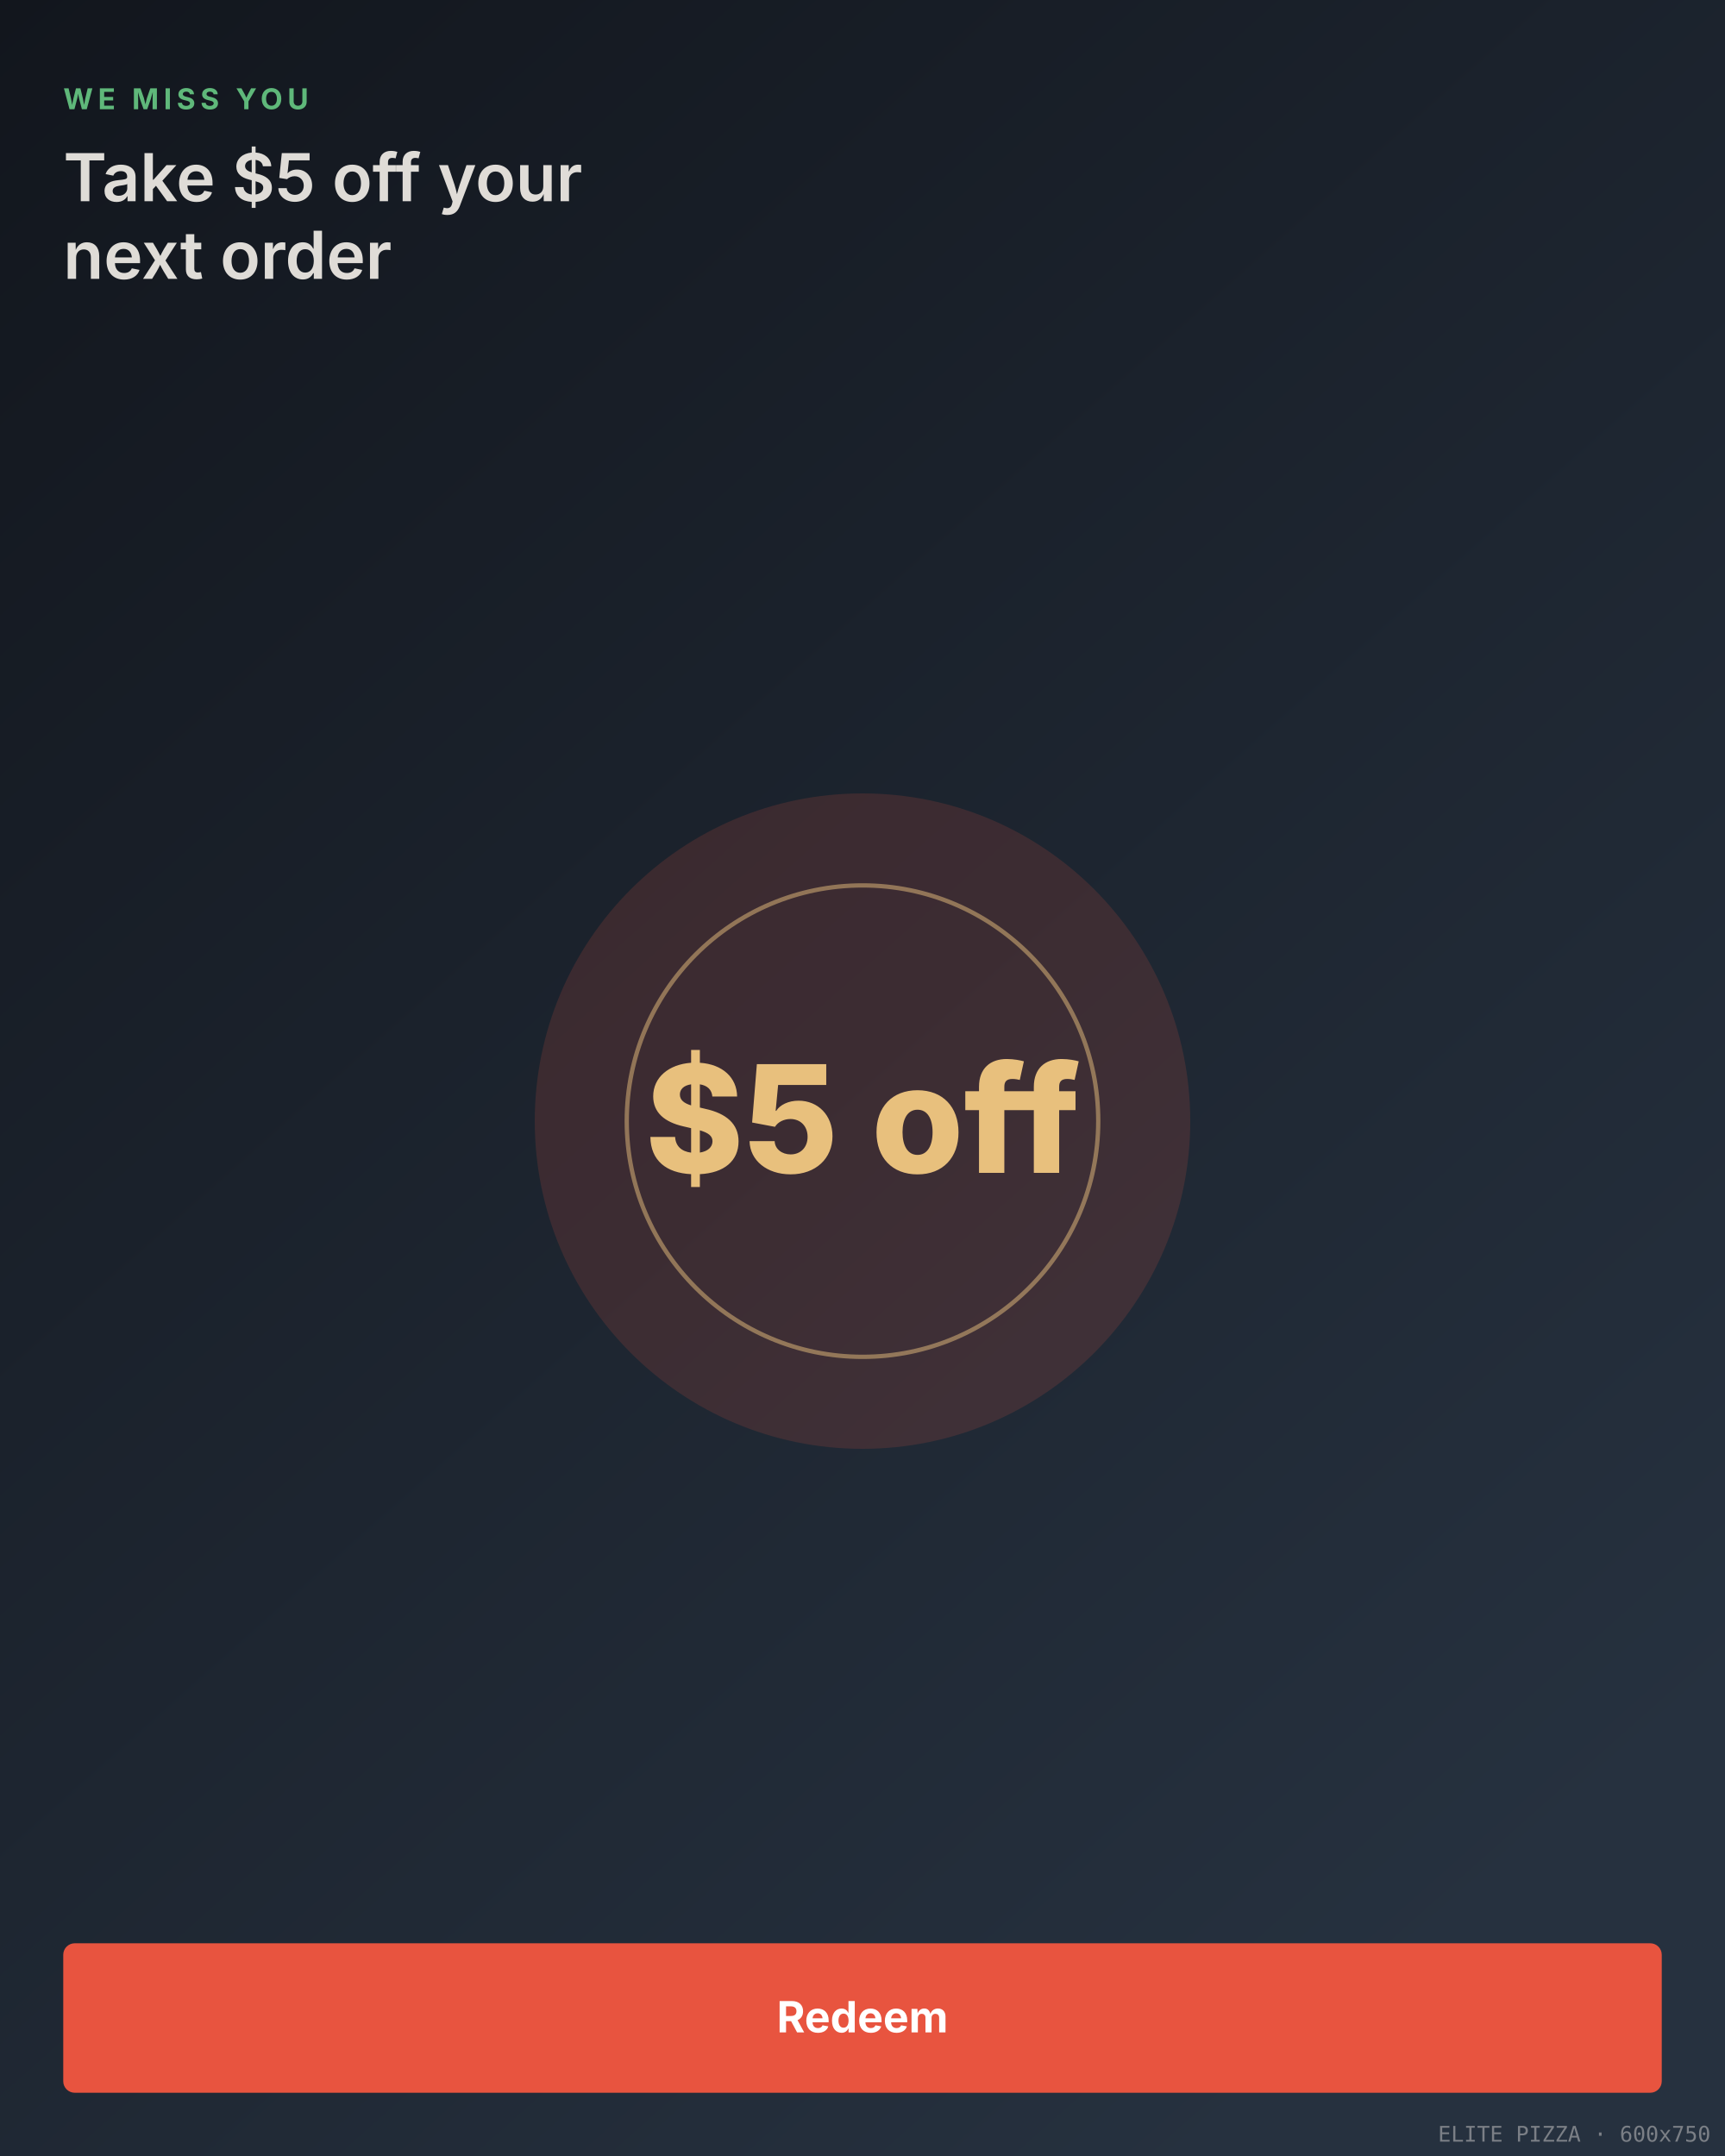
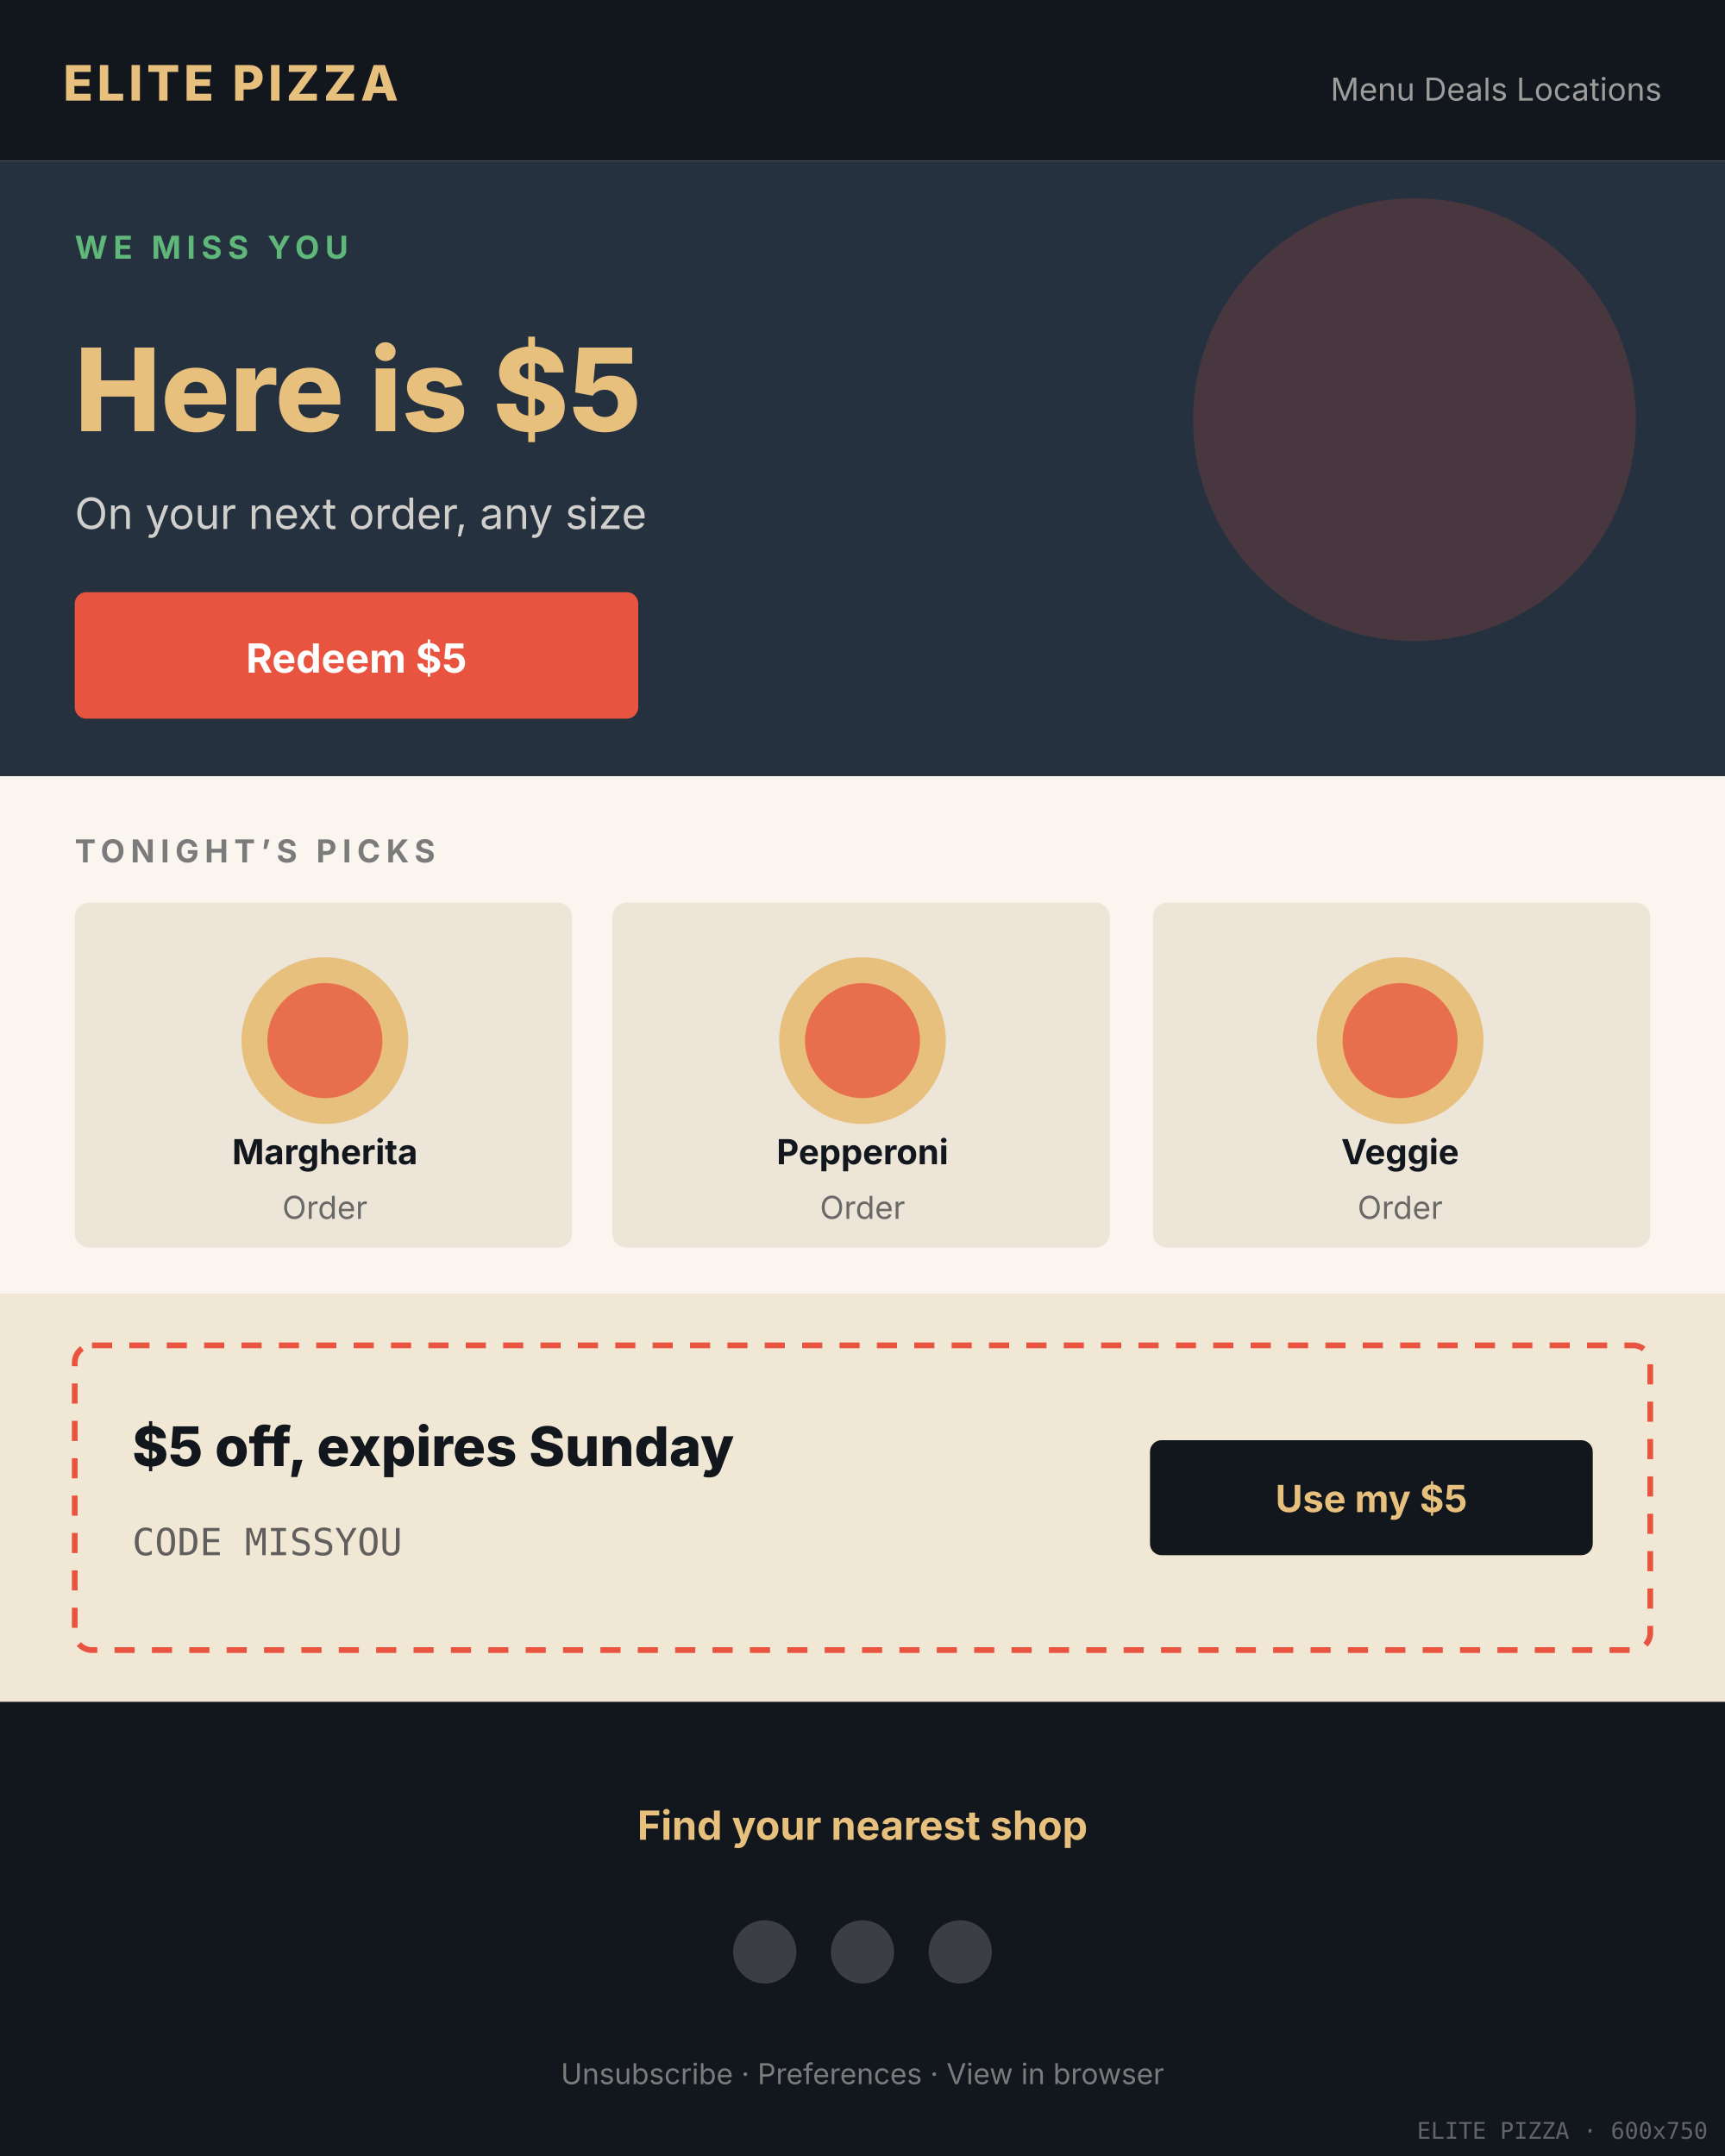
- <svg xmlns="http://www.w3.org/2000/svg" width="600" height="750" viewBox="0 0 600 750" role="img" aria-label="$5 off — placeholder creative, 600 by 750">
-   <defs>
-     <linearGradient id="gcr-08" x1="0" y1="0" x2="0.7" y2="1">
-       <stop offset="0%" stop-color="#12161d" />
-       <stop offset="100%" stop-color="#26313f" />
-     </linearGradient>
-   </defs>
-   <rect width="600" height="750" fill="url(#gcr-08)" />
-   <circle cx="300" cy="390" r="114" fill="#e8543f" opacity="0.16" />
-   <circle cx="300" cy="390" r="82" fill="none" stroke="#e8c07d" stroke-width="1.5" opacity="0.5" />
-   <text x="300" y="408" text-anchor="middle" font-family="Inter, system-ui, sans-serif" font-size="52" font-weight="800" fill="#e8c07d">$5 off</text>
-   <text x="22" y="38" font-family="Inter, system-ui, sans-serif" font-size="10" font-weight="700" letter-spacing="1.7" fill="#5fb87a">WE MISS YOU</text>
-   <text x="22" y="70" font-family="Inter, system-ui, sans-serif" font-size="23" font-weight="600" fill="#faf6ef" opacity="0.88">Take $5 off your</text>
-   <text x="22" y="97" font-family="Inter, system-ui, sans-serif" font-size="23" font-weight="600" fill="#faf6ef" opacity="0.88">next order</text>
-   <rect x="22" y="676" width="556" height="52" rx="4" fill="#e8543f" />
-   <text x="300" y="707" text-anchor="middle" font-family="Inter, system-ui, sans-serif" font-size="15" font-weight="700" fill="#ffffff">Redeem</text>
-   <text x="595" y="745" text-anchor="end" font-family="ui-monospace, monospace" font-size="7.5" fill="#faf6ef" opacity="0.4">ELITE PIZZA · 600x750</text>
+ <svg xmlns="http://www.w3.org/2000/svg" width="600" height="750" viewBox="0 0 600 750" role="img" aria-label="Here is $5 — placeholder email creative">
+   <rect width="600" height="750" fill="#faf6ef" />
+   <rect x="0" y="0" width="600" height="56" fill="#12161d" />
+   <text x="22" y="35" font-family="Inter, sans-serif" font-size="17" font-weight="800" letter-spacing="1.4" fill="#e8c07d">ELITE PIZZA</text>
+   <text x="578" y="35" text-anchor="end" font-family="Inter, sans-serif" font-size="11" fill="#faf6ef" opacity="0.6">Menu   Deals   Locations</text>
+   <rect x="0" y="56" width="600" height="214" fill="#26313f" />
+   <circle cx="492" cy="146" r="77" fill="#e8543f" opacity="0.18" />
+   <text x="26" y="90" font-family="Inter, sans-serif" font-size="11" font-weight="700" letter-spacing="2" fill="#5fb87a">WE MISS YOU</text>
+   <text x="26" y="150" font-family="Inter, sans-serif" font-size="40" font-weight="800" fill="#e8c07d">Here is $5</text>
+   <text x="26" y="184" font-family="Inter, sans-serif" font-size="15" fill="#faf6ef" opacity="0.8">On your next order, any size</text>
+   <rect x="26" y="206" width="196" height="44" rx="4" fill="#e8543f" />
+   <text x="124" y="234" text-anchor="middle" font-family="Inter, sans-serif" font-size="14" font-weight="700" fill="#ffffff">Redeem $5</text>
+   <rect x="0" y="270" width="600" height="180" fill="#faf6ef" />
+   <text x="26" y="300" font-family="Inter, sans-serif" font-size="11" font-weight="700" letter-spacing="2" fill="#12161d" opacity="0.55">TONIGHT’S PICKS</text>
+   <rect x="26" y="314" width="173" height="120" rx="5" fill="#ece5d8" />
+   <circle cx="113" cy="362" r="29" fill="#e8c07d" />
+   <circle cx="113" cy="362" r="20" fill="#e8543f" opacity="0.75" />
+   <text x="113" y="405" text-anchor="middle" font-family="Inter, sans-serif" font-size="12" font-weight="700" fill="#12161d">Margherita</text>
+   <text x="113" y="424" text-anchor="middle" font-family="Inter, sans-serif" font-size="11" fill="#12161d" opacity="0.6">Order</text>
+   <rect x="213" y="314" width="173" height="120" rx="5" fill="#ece5d8" />
+   <circle cx="300" cy="362" r="29" fill="#e8c07d" />
+   <circle cx="300" cy="362" r="20" fill="#e8543f" opacity="0.75" />
+   <text x="300" y="405" text-anchor="middle" font-family="Inter, sans-serif" font-size="12" font-weight="700" fill="#12161d">Pepperoni</text>
+   <text x="300" y="424" text-anchor="middle" font-family="Inter, sans-serif" font-size="11" fill="#12161d" opacity="0.6">Order</text>
+   <rect x="401" y="314" width="173" height="120" rx="5" fill="#ece5d8" />
+   <circle cx="487" cy="362" r="29" fill="#e8c07d" />
+   <circle cx="487" cy="362" r="20" fill="#e8543f" opacity="0.75" />
+   <text x="487" y="405" text-anchor="middle" font-family="Inter, sans-serif" font-size="12" font-weight="700" fill="#12161d">Veggie</text>
+   <text x="487" y="424" text-anchor="middle" font-family="Inter, sans-serif" font-size="11" fill="#12161d" opacity="0.6">Order</text>
+   <rect x="0" y="450" width="600" height="142" fill="#f1e7d5" />
+   <rect x="26" y="468" width="548" height="106" rx="6" fill="none" stroke="#e8543f" stroke-width="2" stroke-dasharray="7 6" />
+   <text x="46" y="510" font-family="Inter, sans-serif" font-size="19" font-weight="800" fill="#12161d">$5 off, expires Sunday</text>
+   <text x="46" y="541" font-family="ui-monospace, monospace" font-size="13" fill="#12161d" opacity="0.65">CODE MISSYOU</text>
+   <rect x="400" y="501" width="154" height="40" rx="4" fill="#12161d" />
+   <text x="477" y="526" text-anchor="middle" font-family="Inter, sans-serif" font-size="13" font-weight="700" fill="#e8c07d">Use my $5</text>
+   <rect x="0" y="592" width="600" height="158" fill="#12161d" />
+   <text x="300" y="640" text-anchor="middle" font-family="Inter, sans-serif" font-size="14" font-weight="700" fill="#e8c07d">Find your nearest shop</text>
+   <circle cx="266" cy="679" r="11" fill="#faf6ef" opacity="0.18" />
+   <circle cx="300" cy="679" r="11" fill="#faf6ef" opacity="0.18" />
+   <circle cx="334" cy="679" r="11" fill="#faf6ef" opacity="0.18" />
+   <text x="300" y="725" text-anchor="middle" font-family="Inter, sans-serif" font-size="10" fill="#faf6ef" opacity="0.45">Unsubscribe   ·   Preferences   ·   View in browser</text>
+   <text x="594" y="744" text-anchor="end" font-family="ui-monospace, monospace" font-size="8" fill="#faf6ef" opacity="0.35">ELITE PIZZA · 600x750</text>
</svg>
